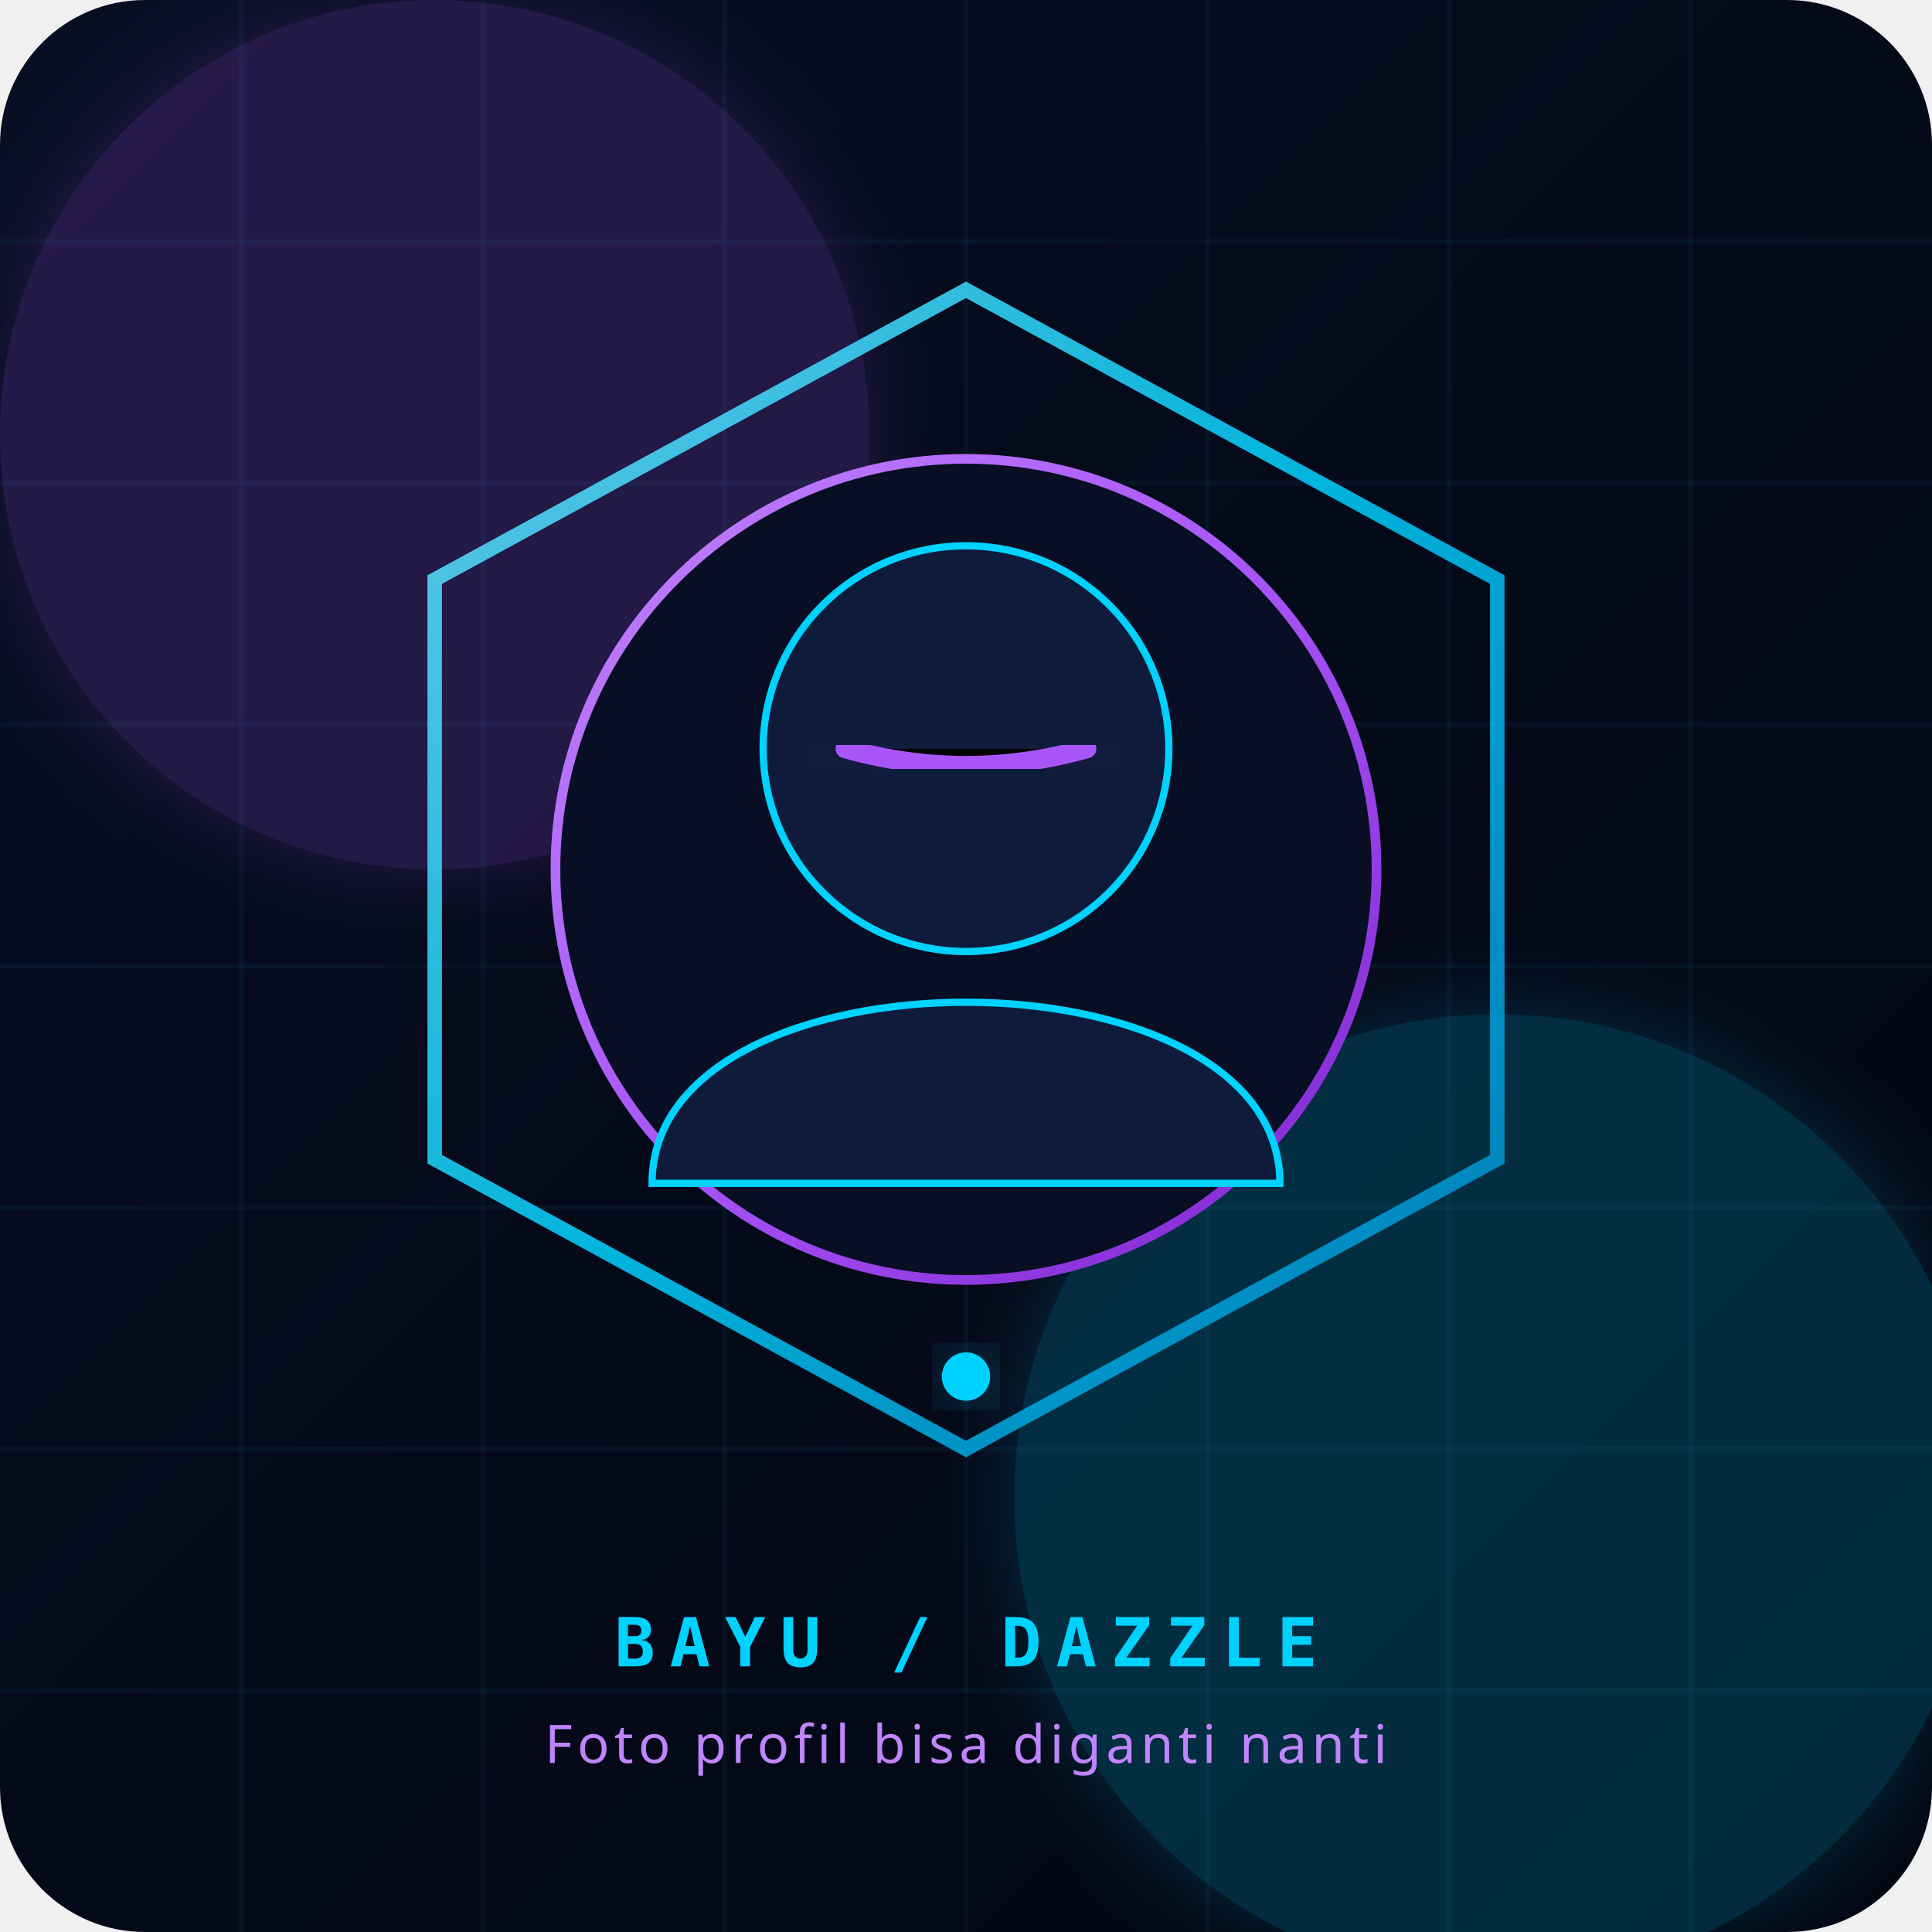
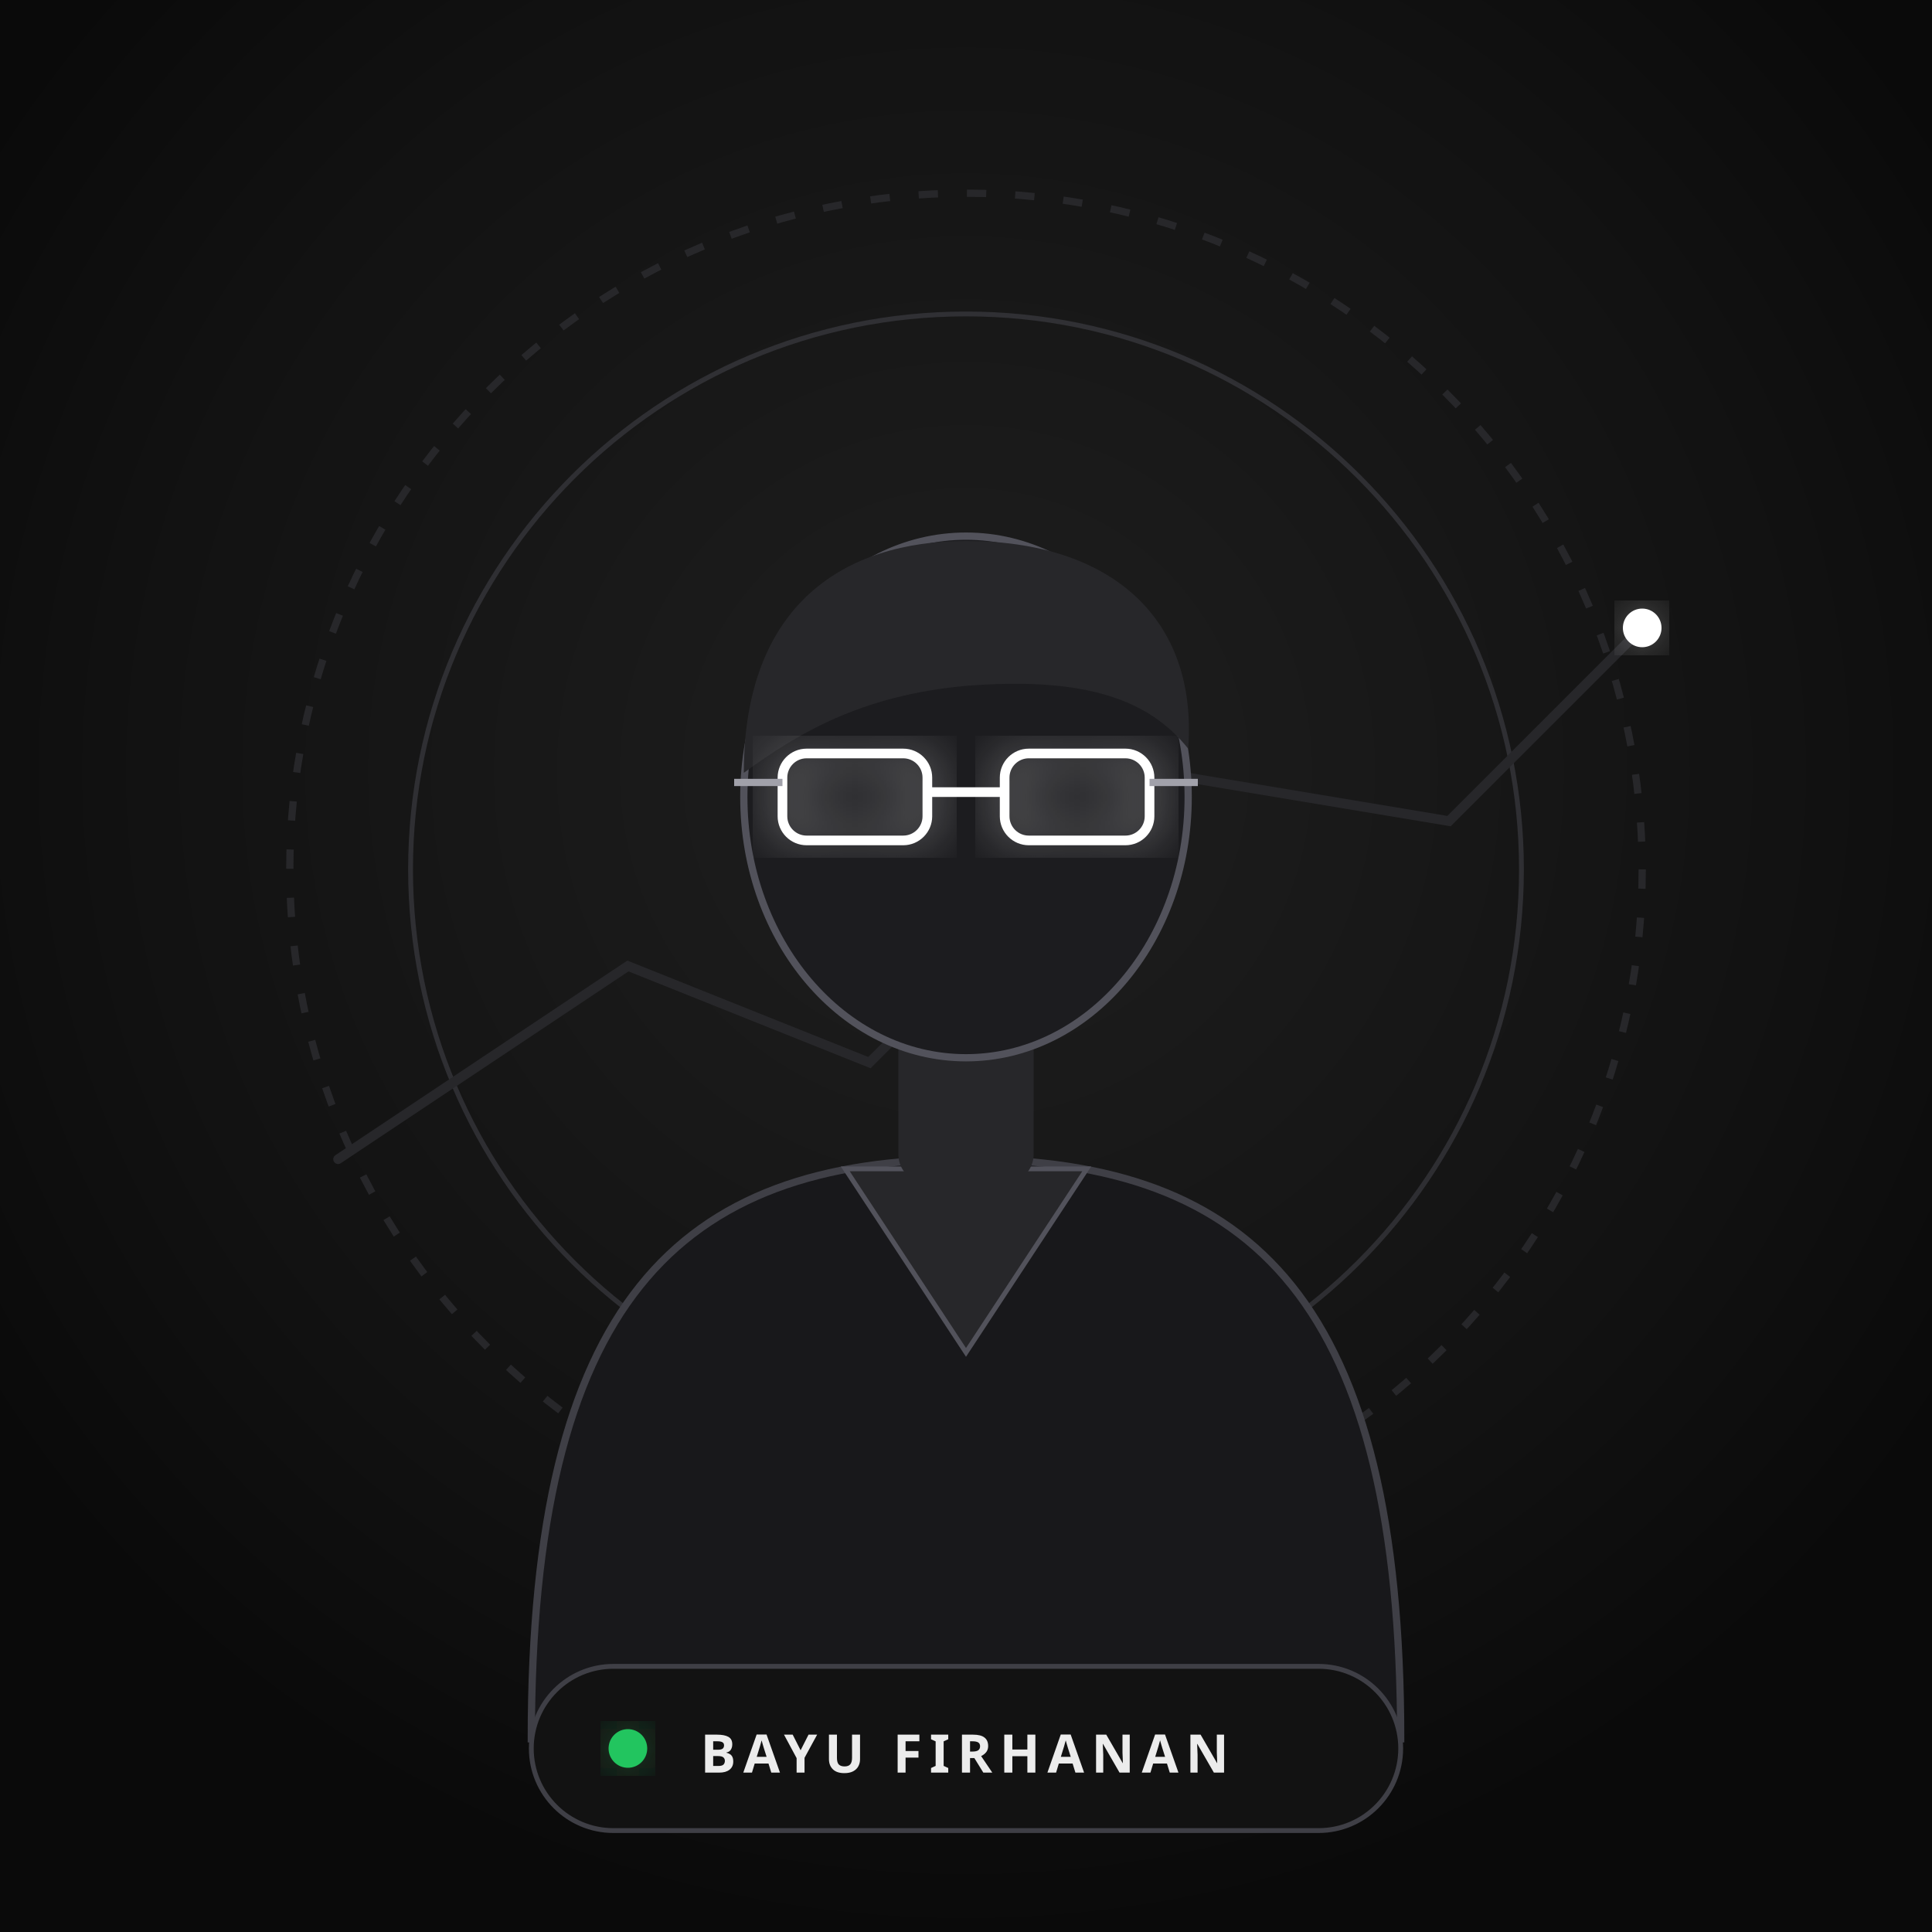
<svg xmlns="http://www.w3.org/2000/svg" viewBox="0 0 400 400" width="100%" height="100%">
  <defs>
-     <linearGradient id="bgGrad" x1="0%" y1="0%" x2="100%" y2="100%">
-       <stop offset="0%" stop-color="#080f24" />
-       <stop offset="50%" stop-color="#050a1a" />
-       <stop offset="100%" stop-color="#030712" />
+     <radialGradient id="avatarBg" cx="50%" cy="40%" r="60%">
+       <stop offset="0%" stop-color="#1f1f1f" />
+       <stop offset="70%" stop-color="#121212" />
+       <stop offset="100%" stop-color="#0a0a0a" />
+     </radialGradient>
+     <linearGradient id="neonGlow" x1="0%" y1="0%" x2="100%" y2="100%">
+       <stop offset="0%" stop-color="#ffffff" />
+       <stop offset="50%" stop-color="#d4d4d8" />
+       <stop offset="100%" stop-color="#71717a" />
    </linearGradient>
-     <linearGradient id="purpleGrad" x1="0%" y1="0%" x2="100%" y2="100%">
-       <stop offset="0%" stop-color="#c084fc" />
-       <stop offset="50%" stop-color="#a855f7" />
-       <stop offset="100%" stop-color="#7e22ce" />
+     <linearGradient id="lineGrad" x1="0%" y1="0%" x2="100%" y2="0%">
+       <stop offset="0%" stop-color="#ffffff" stop-opacity="0.8" />
+       <stop offset="100%" stop-color="#71717a" stop-opacity="0.2" />
    </linearGradient>
-     <linearGradient id="cyanGrad" x1="0%" y1="0%" x2="100%" y2="100%">
-       <stop offset="0%" stop-color="#70e4ff" />
-       <stop offset="50%" stop-color="#00d2ff" />
-       <stop offset="100%" stop-color="#0284c7" />
-     </linearGradient>
-     <filter id="glow" x="-20%" y="-20%" width="140%" height="140%">
-       <feGaussianBlur stdDeviation="8" result="blur" />
+     <filter id="softGlow" x="-20%" y="-20%" width="140%" height="140%">
+       <feGaussianBlur stdDeviation="6" result="blur" />
      <feComposite in="SourceGraphic" in2="blur" operator="over" />
    </filter>
  </defs>
-   <rect width="400" height="400" rx="30" fill="url(#bgGrad)" />
-   <circle cx="90" cy="90" r="90" fill="#a855f7" opacity="0.18" filter="url(#glow)" />
-   <circle cx="310" cy="310" r="100" fill="#00d2ff" opacity="0.18" filter="url(#glow)" />
-   <path d="M50 0 V400 M100 0 V400 M150 0 V400 M200 0 V400 M250 0 V400 M300 0 V400 M350 0 V400" stroke="#38bdf8" stroke-opacity="0.05" stroke-width="1" />
-   <path d="M0 50 H400 M0 100 H400 M0 150 H400 M0 200 H400 M0 250 H400 M0 300 H400 M0 350 H400" stroke="#38bdf8" stroke-opacity="0.05" stroke-width="1" />
-   <polygon points="200,60 310,120 310,240 200,300 90,240 90,120" fill="none" stroke="url(#cyanGrad)" stroke-width="3" opacity="0.85" />
-   <circle cx="200" cy="180" r="85" fill="#080f24" stroke="url(#purpleGrad)" stroke-width="2" />
-   <circle cx="200" cy="155" r="42" fill="#0f1b3b" stroke="#00d2ff" stroke-width="1.5" />
-   <path d="M175 155 Q200 162 225 155" stroke="#a855f7" stroke-width="4" stroke-linecap="round" filter="url(#glow)" />
-   <path d="M135 245 C135 195, 265 195, 265 245 Z" fill="#0f1b3b" stroke="#00d2ff" stroke-width="1.5" />
-   <circle cx="200" cy="285" r="5" fill="#00d2ff" filter="url(#glow)" />
-   <text x="200" y="345" font-family="'Space Mono', monospace" font-size="14" fill="#00d2ff" font-weight="bold" letter-spacing="3" text-anchor="middle">BAYU / DAZZLE</text>
-   <text x="200" y="365" font-family="'Outfit', sans-serif" font-size="11" fill="#c084fc" letter-spacing="1" text-anchor="middle">Foto profil bisa diganti nanti</text>
+   <rect width="400" height="400" fill="url(#avatarBg)" />
+   <circle cx="200" cy="180" r="140" fill="none" stroke="#27272a" stroke-width="1.5" stroke-dasharray="4 6" />
+   <circle cx="200" cy="180" r="115" fill="none" stroke="#3f3f46" stroke-width="1" opacity="0.6" />
+   <path d="M70 240 L130 200 L180 220 L240 160 L300 170 L340 130" fill="none" stroke="#27272a" stroke-width="2" stroke-linecap="round" />
+   <circle cx="240" cy="160" r="4" fill="#a1a1aa" opacity="0.6" />
+   <circle cx="340" cy="130" r="4" fill="#ffffff" filter="url(#softGlow)" />
+   <path d="M110 360 C110 270, 140 240, 200 240 C260 240, 290 270, 290 360 Z" fill="#18181b" stroke="#3f3f46" stroke-width="1.5" />
+   <path d="M175 242 L200 280 L225 242 Z" fill="#27272a" stroke="#52525b" stroke-width="1" />
+   <rect x="186" y="200" width="28" height="45" rx="6" fill="#27272a" />
+   <ellipse cx="200" cy="165" rx="46" ry="54" fill="#1c1c1f" stroke="#52525b" stroke-width="1.5" />
+   <path d="M154 160 C154 125, 175 112, 200 112 C230 112, 248 128, 246 155 C238 145, 225 140, 200 142 C178 144, 165 152, 154 160 Z" fill="#27272a" />
+   <rect x="162" y="156" width="30" height="18" rx="5" fill="none" stroke="#ffffff" stroke-width="2" filter="url(#softGlow)" />
+   <rect x="208" y="156" width="30" height="18" rx="5" fill="none" stroke="#ffffff" stroke-width="2" filter="url(#softGlow)" />
+   <line x1="192" y1="164" x2="208" y2="164" stroke="#ffffff" stroke-width="2" />
+   <line x1="152" y1="162" x2="162" y2="162" stroke="#a1a1aa" stroke-width="1.5" />
+   <line x1="238" y1="162" x2="248" y2="162" stroke="#a1a1aa" stroke-width="1.5" />
+   <g transform="translate(110, 345)">
+     <rect width="180" height="34" rx="17" fill="#121212" stroke="#3f3f46" stroke-width="1" />
+     <circle cx="20" cy="17" r="4" fill="#22c55e" filter="url(#softGlow)" />
+     <text x="35" y="22" font-family="'Poppins', sans-serif" font-size="11" font-weight="700" fill="#ececec" letter-spacing="1.5">BAYU FIRHANAN</text>
+   </g>
</svg>
